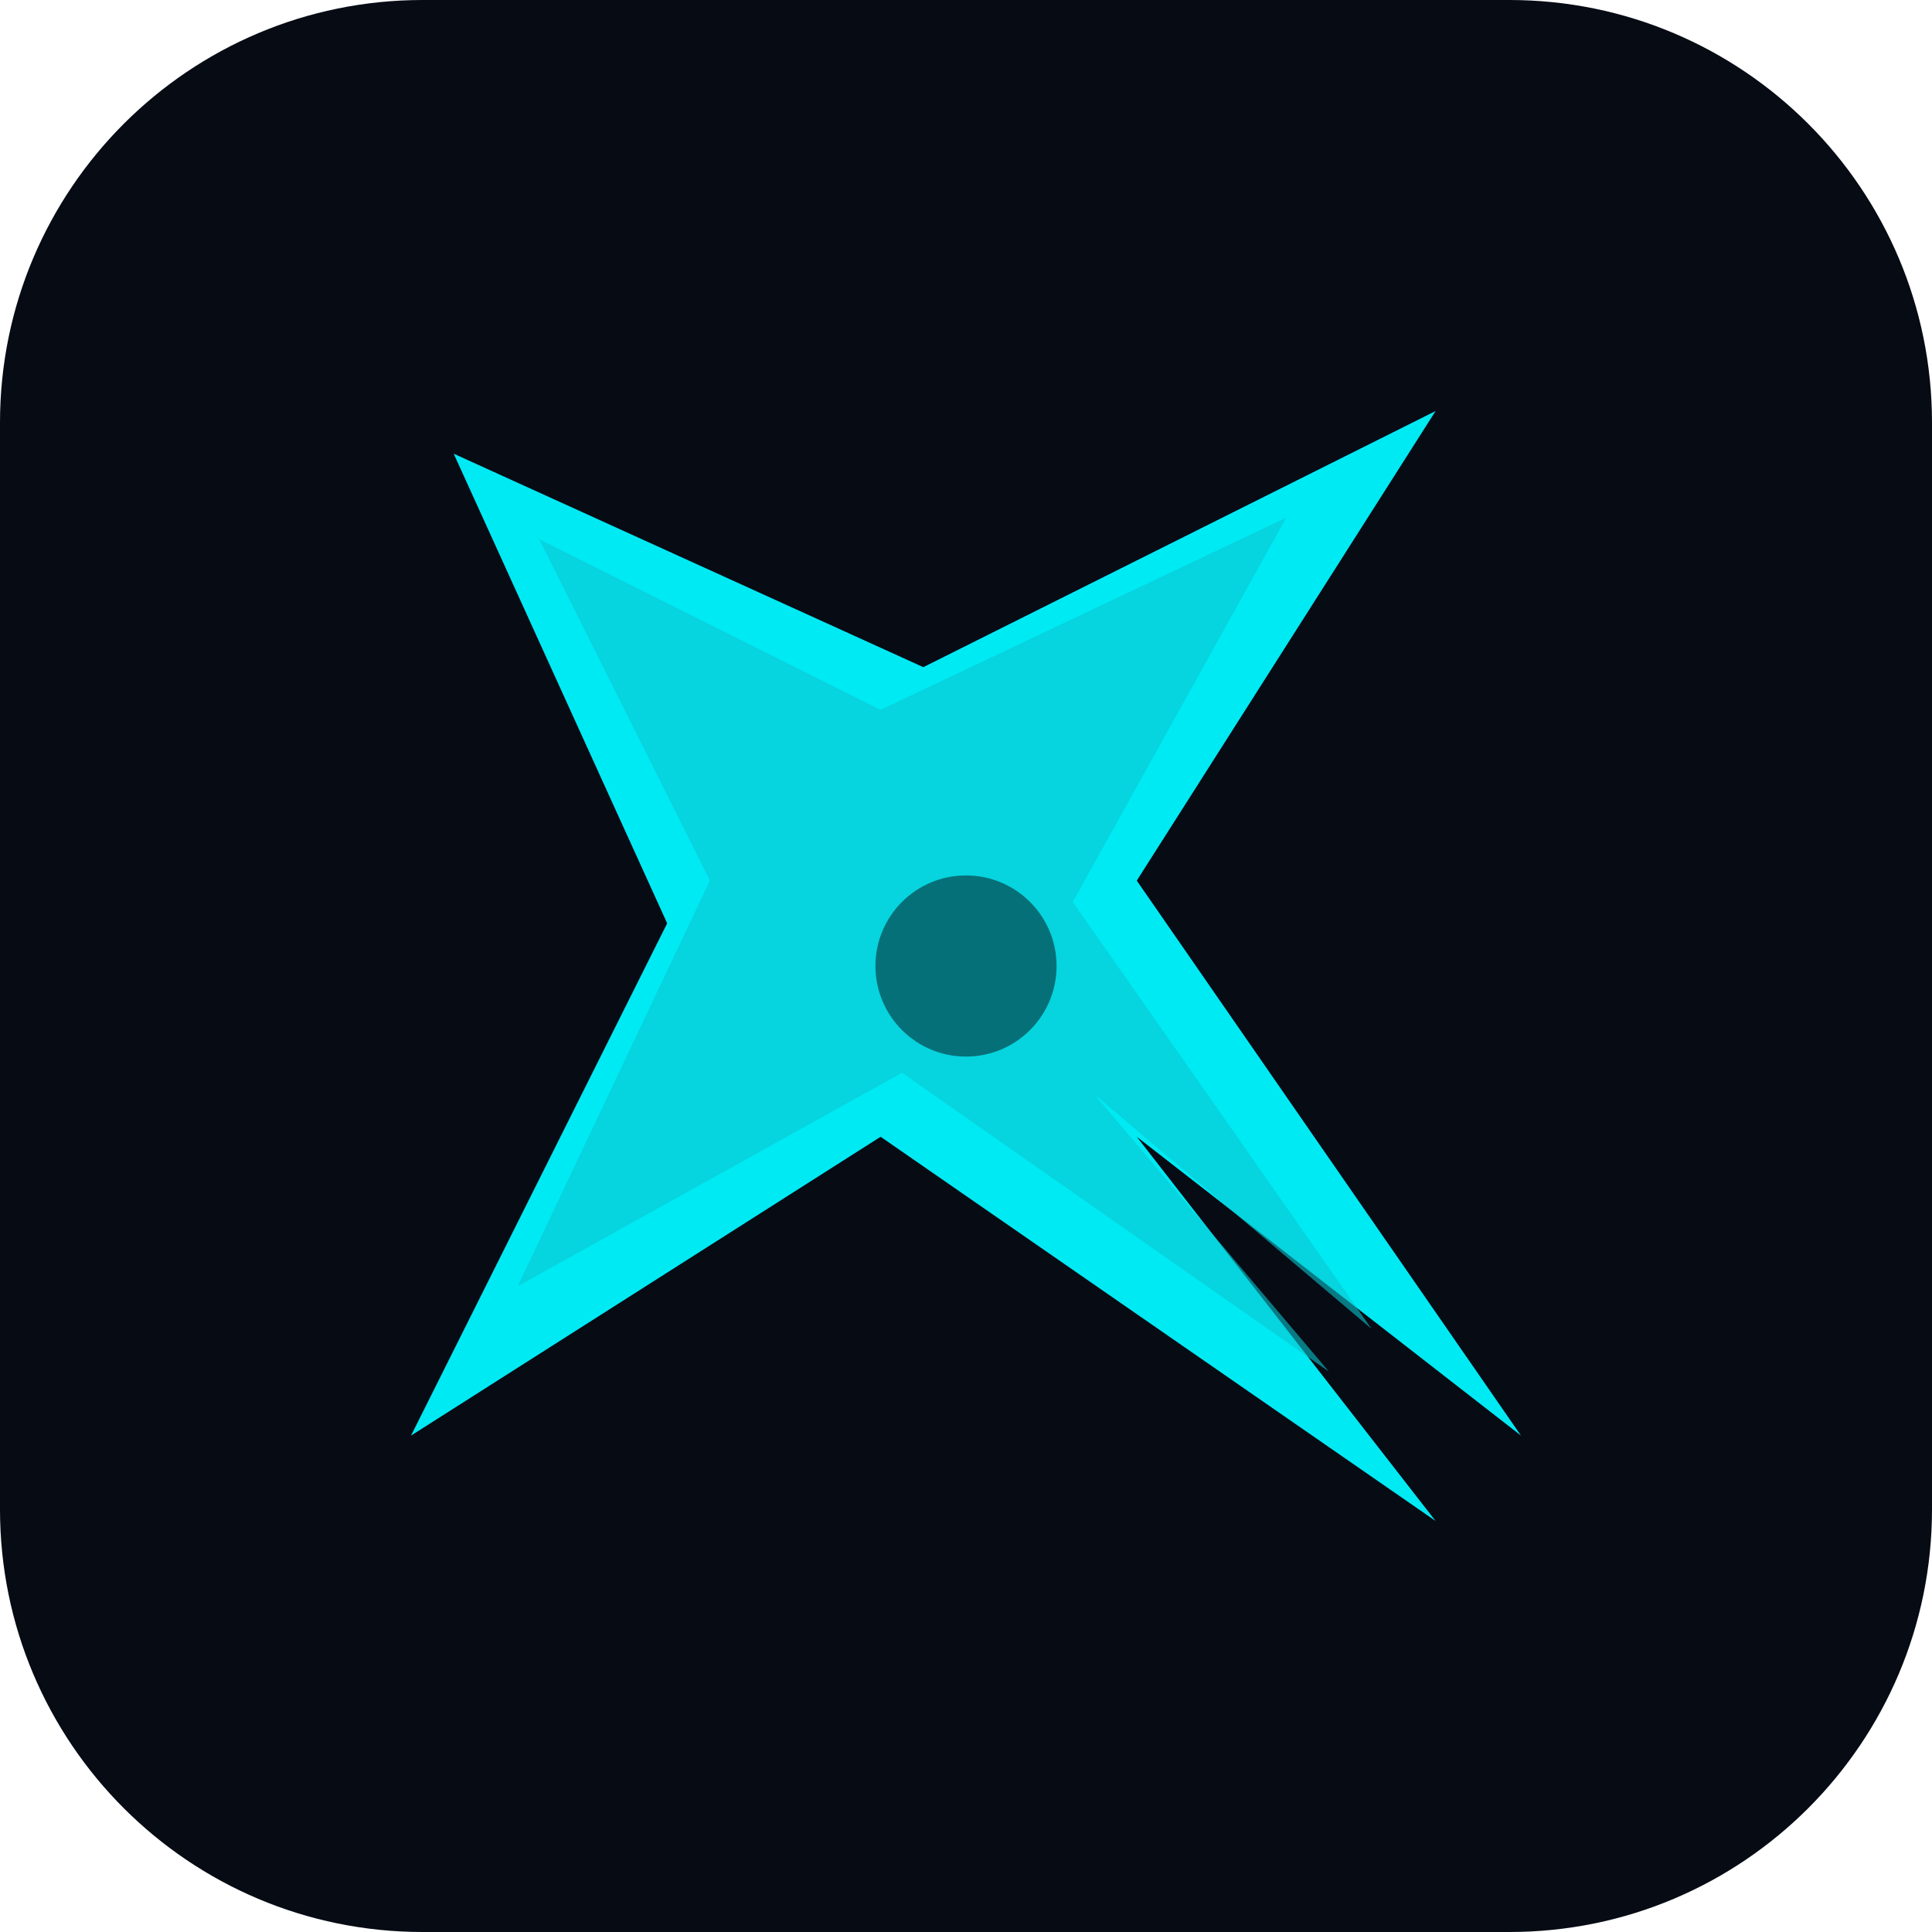
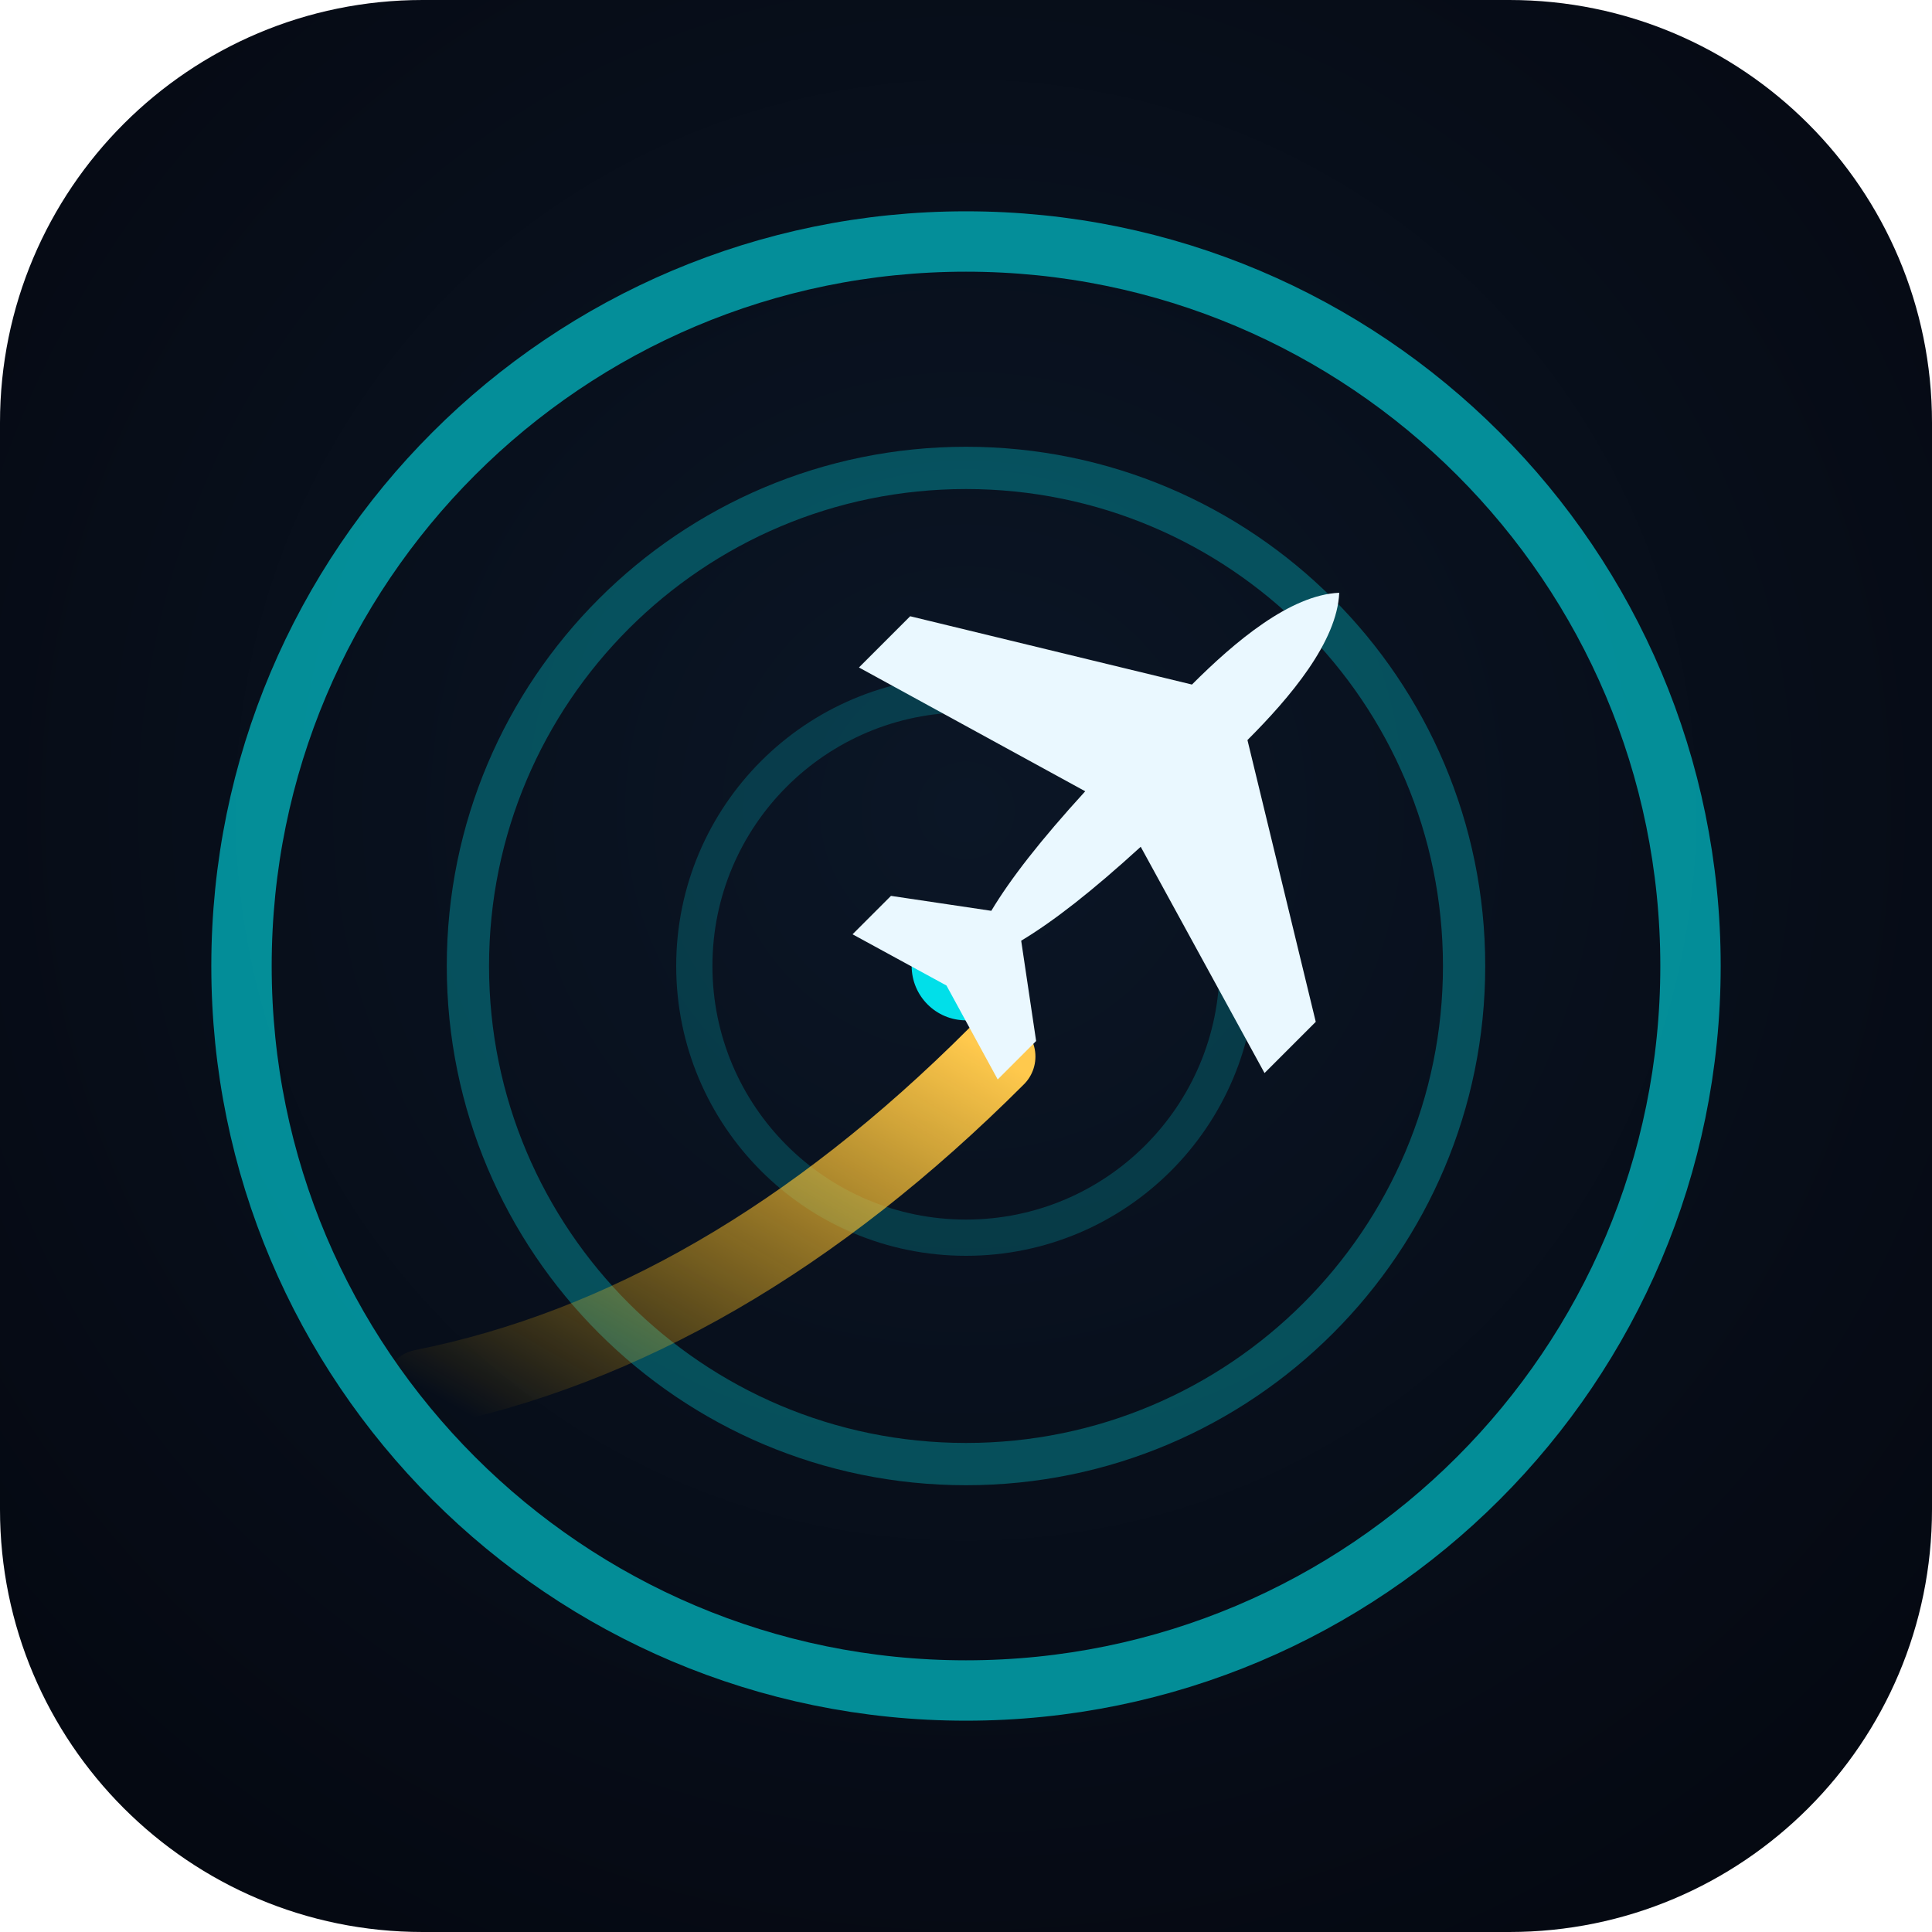
<svg xmlns="http://www.w3.org/2000/svg" viewBox="0 0 64 64" fill="none">
-   <rect width="64" height="64" rx="14" fill="#060B14" />
-   <g transform="translate(32,32) rotate(-45) translate(-32,-32)">
-     <path d="M32 8 L38 24 L56 30 L38 34 L34 56 L32 40 L30 56 L26 34 L8 30 L26 24 Z" fill="#00F5FF" opacity="0.95" />
-     <path d="M32 12 L36 24 L50 29 L36 33 L33 50 L32 38 L31 50 L28 33 L14 29 L28 24 Z" fill="#0AC5CF" opacity="0.6" />
+   <defs>
+     <radialGradient id="bg" cx="50%" cy="42%" r="75%">
+       <stop offset="0%" stop-color="#0B1626" />
+       <stop offset="100%" stop-color="#04070F" />
+     </radialGradient>
+     <linearGradient id="trail" x1="0%" y1="100%" x2="100%" y2="0%">
+       <stop offset="0%" stop-color="#FFB800" stop-opacity="0" />
+       <stop offset="100%" stop-color="#FFC94D" />
+     </linearGradient>
+   </defs>
+   <rect width="64" height="64" rx="14" fill="url(#bg)" />
+   <circle cx="32" cy="32" r="24" stroke="#00F5FF" stroke-opacity="0.55" stroke-width="2" />
+   <circle cx="32" cy="32" r="16.5" stroke="#00F5FF" stroke-opacity="0.28" stroke-width="1.4" />
+   <circle cx="32" cy="32" r="9" stroke="#00F5FF" stroke-opacity="0.18" stroke-width="1.2" />
+   <circle cx="32" cy="32" r="1.8" fill="#00F5FF" opacity="0.9" />
+   <path d="M14 46 Q 24 44 33 35" stroke="url(#trail)" stroke-width="2.6" stroke-linecap="round" />
+   <g transform="translate(38,26) rotate(45)">
+     <path d="M0 -9 C 1.1 -7.8 1.3 -5.4 1.3 -3.4 L 9.5 1.6 L 9.5 4 L 1.3 1.6 C 1.2 3.8 1 5.4 0.7 6.6 L 3.4 8.6 L 3.4 10.4 L 0 9.4 L -3.4 10.4 L -3.4 8.6 L -0.7 6.6 C -1 5.4 -1.2 3.8 -1.3 1.6 L -9.5 4 L -9.5 1.6 L -1.3 -3.4 C -1.3 -5.4 -1.1 -7.8 0 -9 Z" fill="#EAF8FF" />
  </g>
-   <circle cx="32" cy="32" r="3" fill="#060B14" opacity="0.5" />
</svg>
